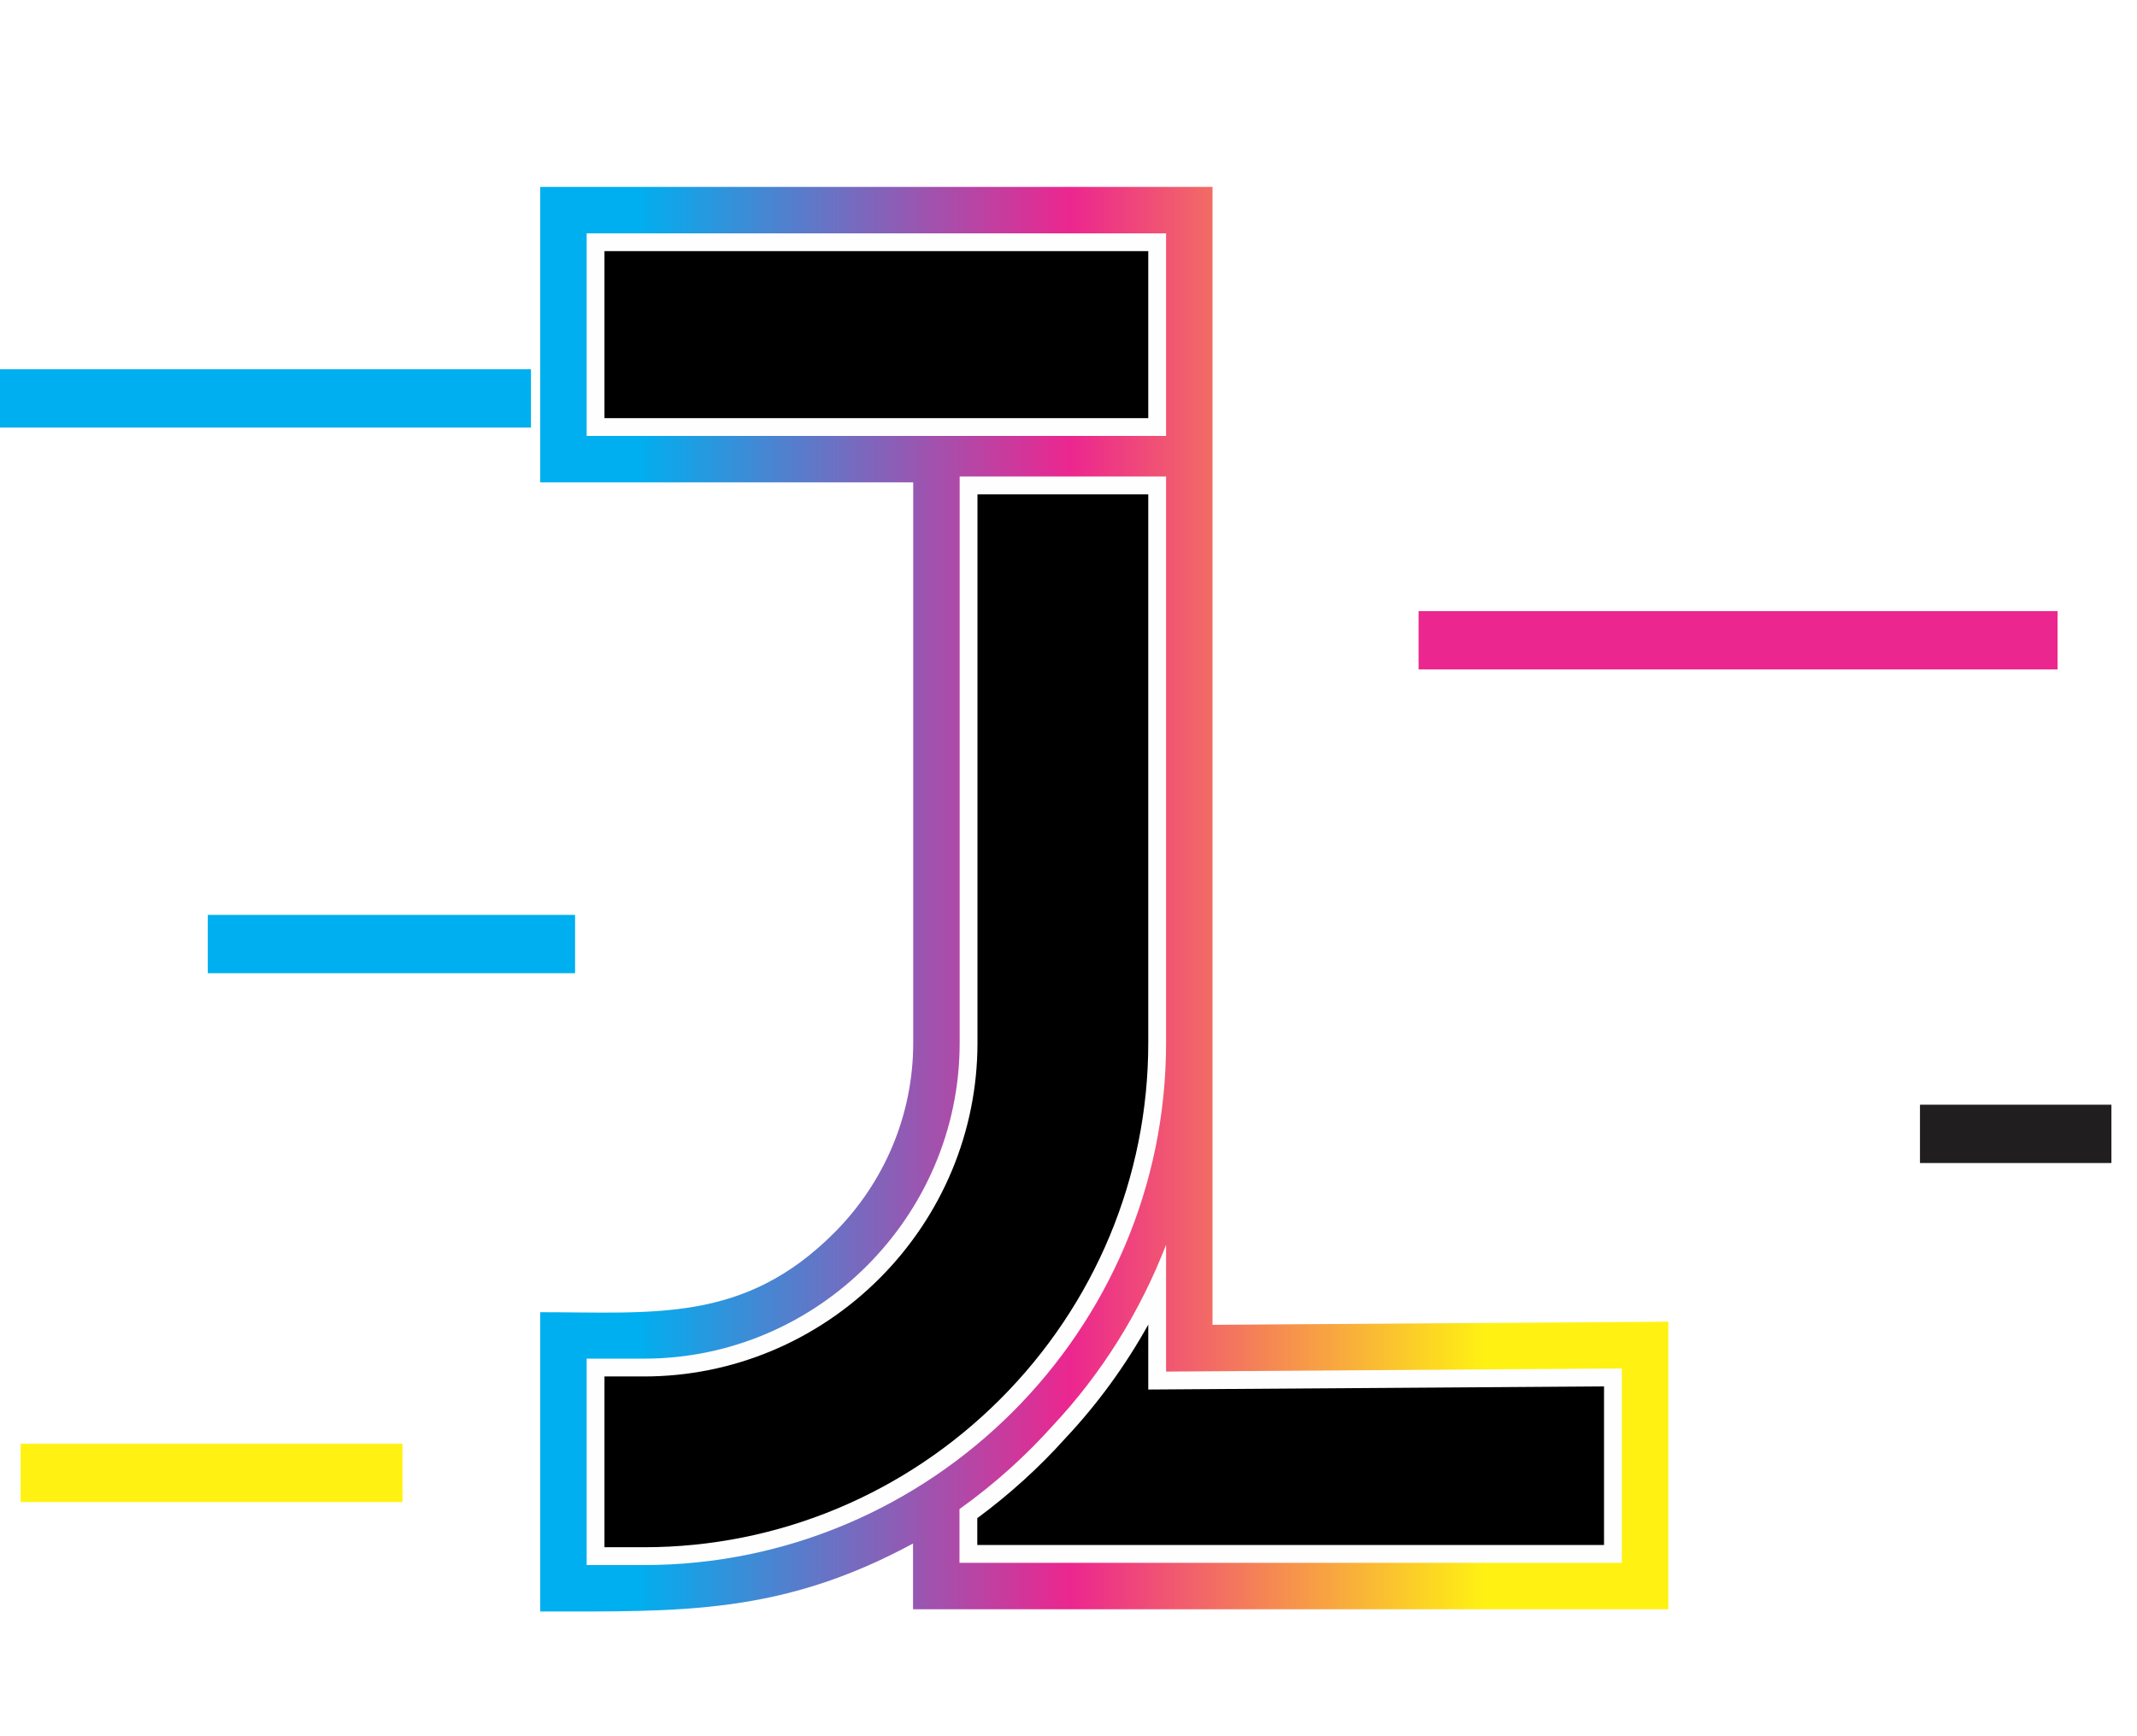
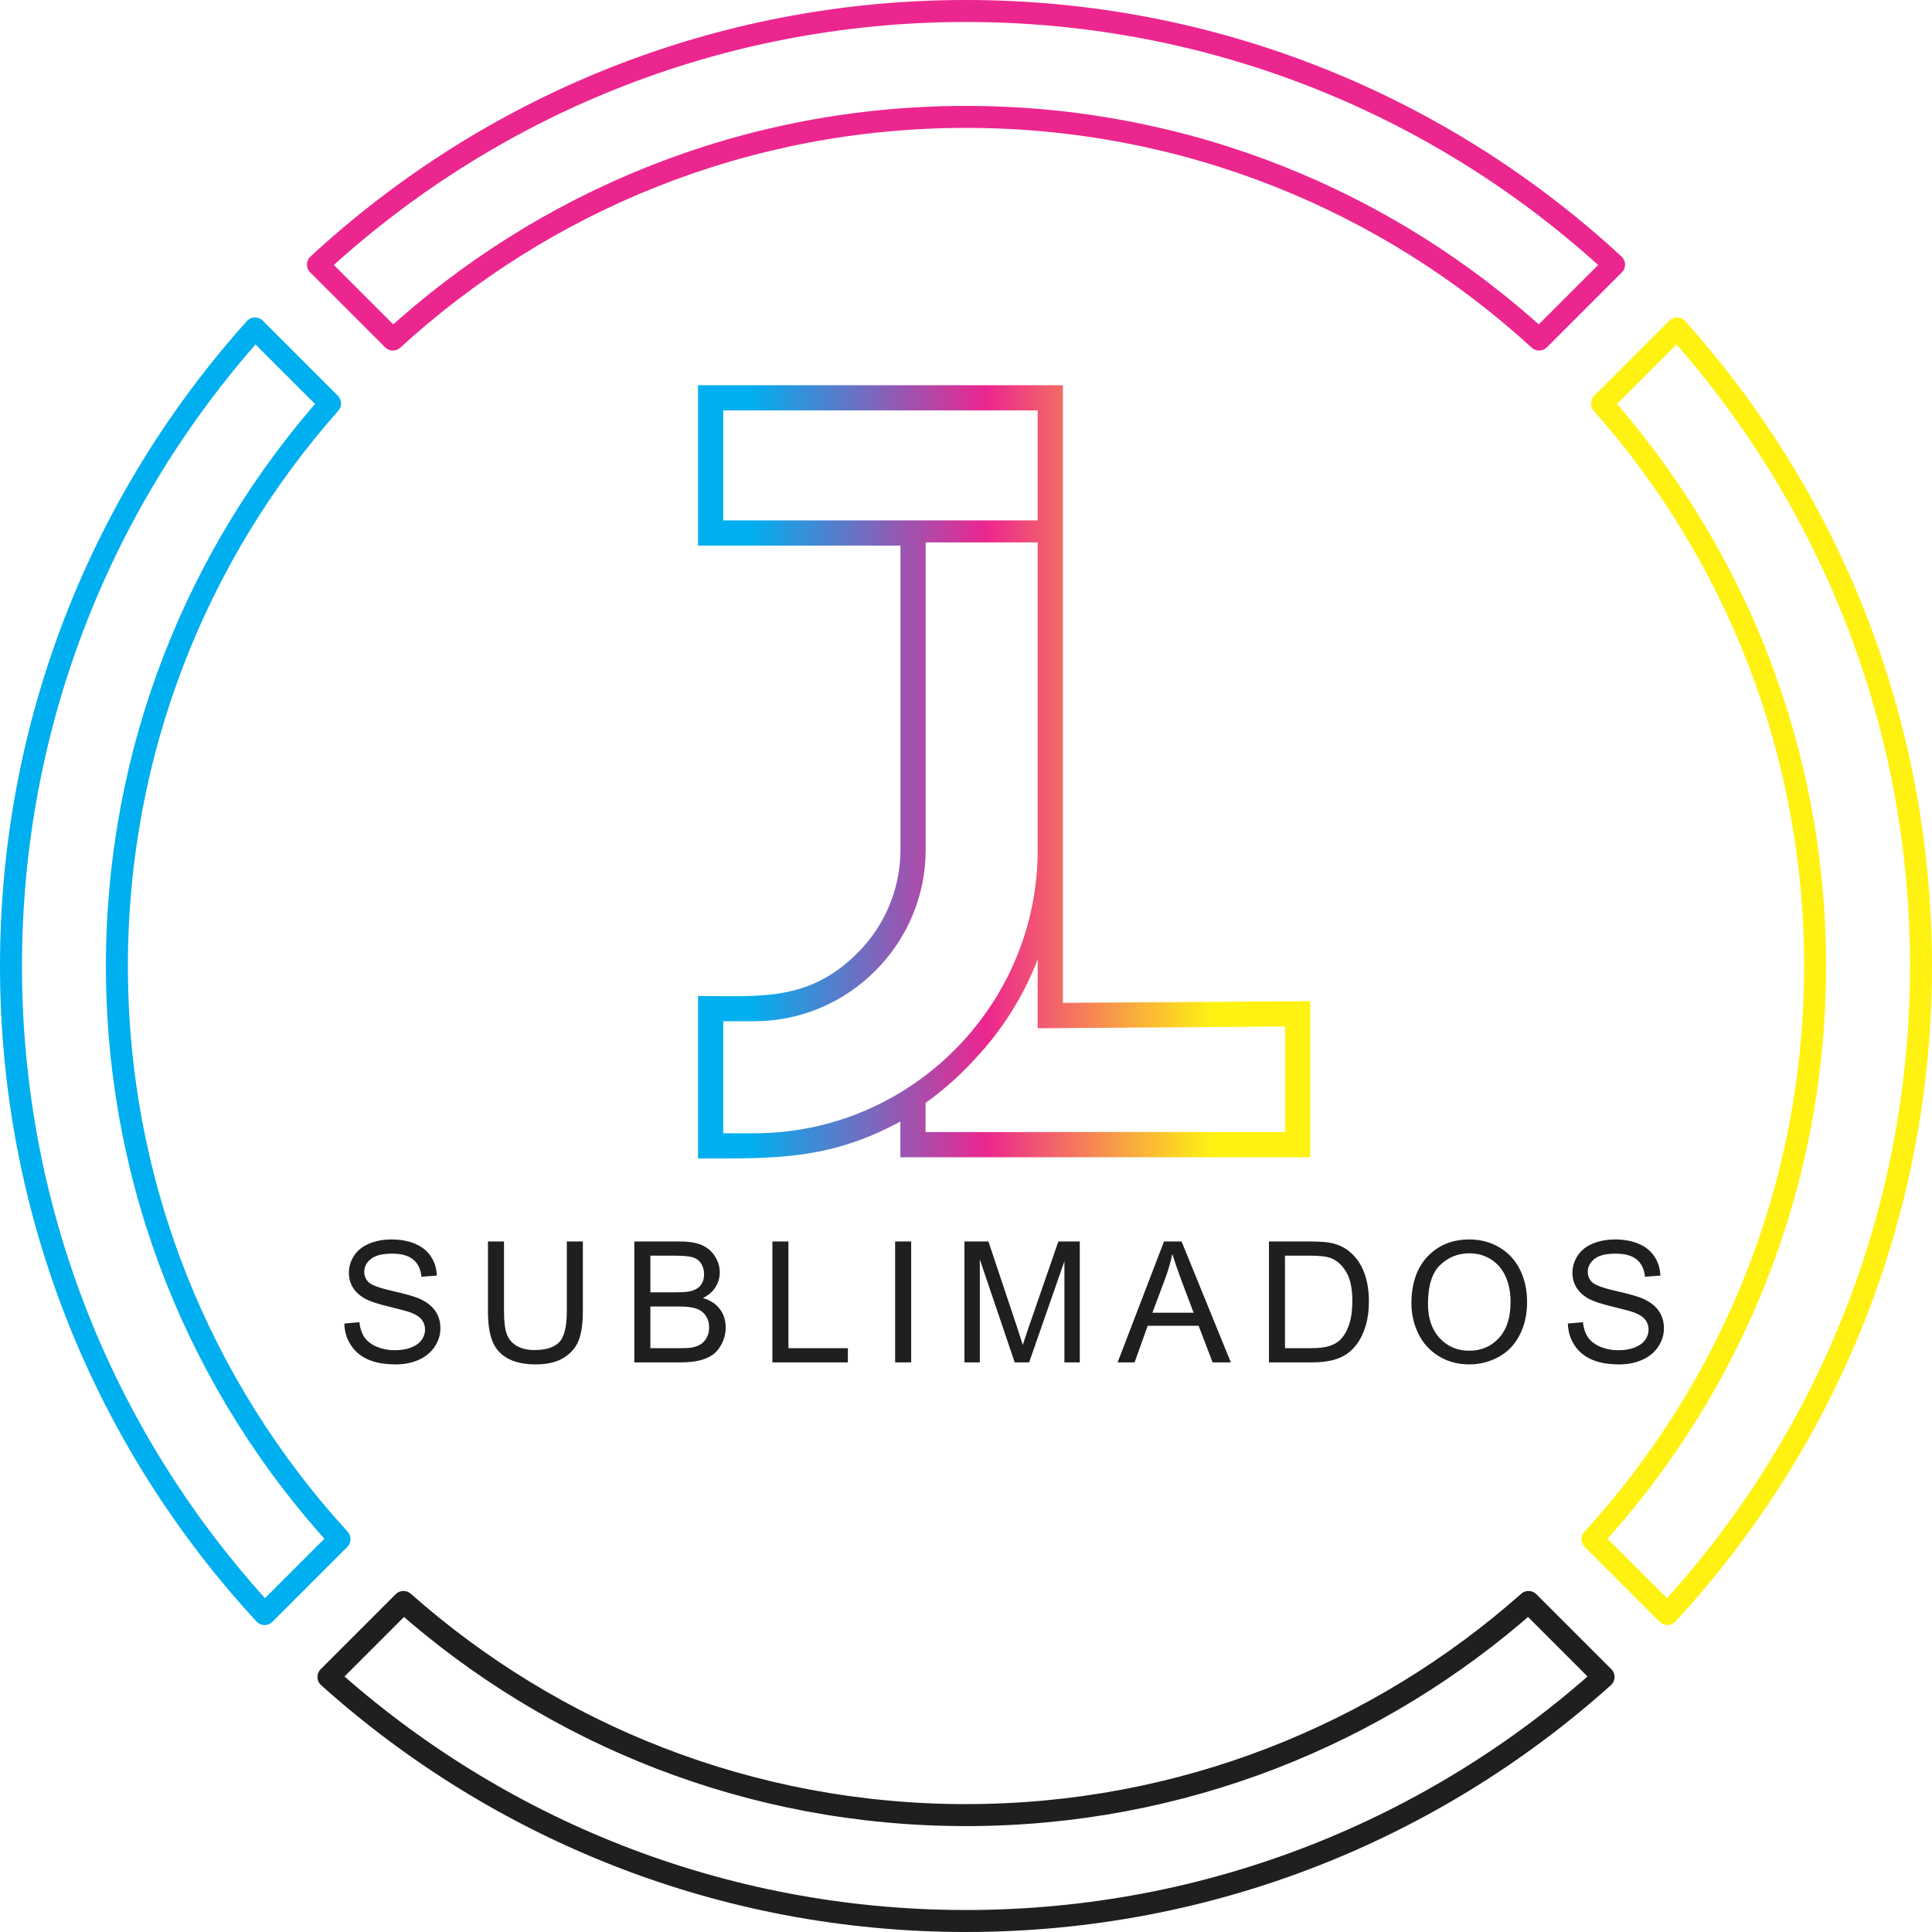
- <svg xmlns="http://www.w3.org/2000/svg" xml:space="preserve" width="1177.87mm" height="956.567mm" version="1.1" style="shape-rendering:geometricPrecision; text-rendering:geometricPrecision; image-rendering:optimizeQuality; fill-rule:evenodd; clip-rule:evenodd" viewBox="1375.16 573.13 26373.85 15658.89">
+ <svg xmlns="http://www.w3.org/2000/svg" xml:space="preserve" width="408.321mm" height="408.321mm" version="1.1" style="shape-rendering:geometricPrecision; text-rendering:geometricPrecision; image-rendering:optimizeQuality; fill-rule:evenodd; clip-rule:evenodd" viewBox="0 0 5625.36 5625.36">
  <defs>
    <style type="text/css">
   
-     .fil1 {fill:#FEFEFE}
-     .fil6 {fill:#FFF212}
-     .fil3 {fill:#EC268F}
-     .fil5 {fill:#00AFEF}
-     .fil4 {fill:#201E1E}
-     .fil2 {fill:black}
+     .str2 {stroke:#FFF212;stroke-width:64.02;stroke-linecap:round;stroke-linejoin:round;stroke-miterlimit:22.926}
+     .str3 {stroke:#EC268F;stroke-width:64.02;stroke-linecap:round;stroke-linejoin:round;stroke-miterlimit:22.926}
+     .str0 {stroke:#00AFEF;stroke-width:64.02;stroke-linecap:round;stroke-linejoin:round;stroke-miterlimit:22.926}
+     .str1 {stroke:#201E1E;stroke-width:64.02;stroke-linecap:round;stroke-linejoin:round;stroke-miterlimit:22.926}
+     .fil2 {fill:none}
+     .fil1 {fill:#201E1E;fill-rule:nonzero}
    .fil0 {fill:url(#id0)}
   
  </style>
-     <linearGradient id="id0" gradientUnits="userSpaceOnUse" x1="9246.75" y1="13998.68" x2="19720.55" y2="13998.68">
+     <linearGradient id="id0" gradientUnits="userSpaceOnUse" x1="2186.59" y1="2914.14" x2="3527.77" y2="2914.14">
      <stop offset="0" style="stop-opacity:1; stop-color:#00AFEF" />
      <stop offset="0.51" style="stop-opacity:1; stop-color:#EC268F" />
      <stop offset="1" style="stop-opacity:1; stop-color:#FFF212" />
    </linearGradient>
  </defs>
-   <g id="Capa_x0020_1">
-     <path class="fil0" d="M16339.48 9995.64l0 4049.02 5624.88 -38.87 0 3549.19 -9320.98 0c0,-270.46 0,-540.92 0,-811.39 -1629.82,880.44 -2858.33,839.05 -4601.08,839.05l0 -3693.78c1408.06,0 2514.56,133.85 3625.9,-977.5 624.06,-624.06 977.5,-1461.32 977.5,-2345.09l0 -6919.46 -4603.4 0 0 -3646.82 8297.17 0 0 9995.64z" />
-     <path class="fil1" d="M8615.43 573.13l7150.92 0 0 2500.57 -7150.92 0 0 -2500.57zm0 13888.87l707.68 0c1069.99,0 2043.65,-438.65 2750.35,-1145.36 706.71,-706.71 1145.36,-1680.36 1145.36,-2750.35l0 -6992.04 2547.53 0 0 6992.04c0,1773.22 -724.48,3384.32 -1891.71,4551.54 -1167.22,1167.22 -2778.32,1891.71 -4551.54,1891.71l-707.68 0 0 -2547.53zm5744.96 835.02c-311.14,347.02 -687.89,695.41 -1143.88,1021.88 0,662.97 0,662.97 0,662.97l8174.73 0 0 -2398.96 -5624.88 38.87 0 -1564.97c-319.54,823.45 -789.33,1584.34 -1405.96,2240.22z" />
-     <path class="fil2" d="M8835.31 793l0 2060.81 6711.17 0 0 -2060.81 -6711.17 0zm0 13888.87l0 2107.77 487.8 0c1654.98,0 3226.76,-658 4396.06,-1827.3 1169.31,-1169.31 1827.3,-2741.08 1827.3,-4396.06l0 -6772.16 -2107.77 0 0 6772.16c0,1094.13 -437.02,2133.09 -1209.76,2905.83 -772.75,772.75 -1811.71,1209.76 -2905.83,1209.76l-487.8 0zm5687.06 763.86c-327.38,364.86 -691.97,693.92 -1085.98,985.11 0,110.38 0,220.76 0,331.14l7734.97 0 0 -1957.68 -5624.88 38.87 0 -801.09c-281.92,506.78 -624.55,978.35 -1024.11,1403.65z" />
-     <rect class="fil3" x="18882.82" y="5235.83" width="7886" height="719.75" />
-     <rect class="fil4" x="25070.54" y="11327.86" width="2362.65" height="719.75" />
-     <rect class="fil5" x="3939.87" y="8985.08" width="4532.71" height="719.75" />
-     <rect class="fil5" x="1375.16" y="2250.83" width="6552.97" height="719.75" />
-     <rect class="fil6" x="1629.41" y="15512.27" width="4713.05" height="719.75" />
+   <g id="Ñëîé_x0020_1">
+     <path class="fil0" d="M3094.82 2401.54l0 518.48 720.27 -4.98 0 454.48 -1193.56 0c0,-34.63 0,-69.26 0,-103.9 -208.7,112.74 -366.01,107.45 -589.17,107.45l0 -473c180.3,0 321.99,17.14 464.3,-125.17 79.9,-79.91 125.17,-187.12 125.17,-300.29l0 -886.05 -589.47 0 0 -466.97 1062.46 0 0 1279.95zm-989.07 -1206.56l915.68 0 0 320.2 -915.68 0 0 -320.2zm0 1778.49l90.62 0c137.02,0 261.7,-56.17 352.19,-146.66 90.5,-90.5 146.67,-215.18 146.67,-352.19l0 -895.33 326.21 0 0 895.33c0,227.07 -92.77,433.37 -242.24,582.83 -149.46,149.47 -355.76,242.24 -582.83,242.24l-90.62 0 0 -326.21zm735.65 106.93c-39.84,44.44 -88.08,89.04 -146.47,130.85 0,84.89 0,84.89 0,84.89l1046.78 0 0 -307.19 -720.27 4.98 0 -200.39c-40.92,105.44 -101.07,202.87 -180.04,286.86z" />
+     <path class="fil1" d="M1002.59 3853.72l43.75 -3.93c2.05,17.7 6.88,32.2 14.5,43.59 7.62,11.31 19.42,20.48 35.4,27.53 15.98,6.97 34,10.49 54,10.49 17.78,0 33.43,-2.62 47.03,-7.95 13.6,-5.33 23.68,-12.62 30.32,-21.88 6.64,-9.26 10,-19.34 10,-30.15 0,-10.98 -3.2,-20.57 -9.59,-28.84 -6.39,-8.19 -16.96,-15.08 -31.71,-20.73 -9.42,-3.61 -30.32,-9.34 -62.68,-17.13 -32.37,-7.78 -54.98,-15.08 -67.93,-21.96 -16.8,-8.85 -29.25,-19.83 -37.45,-32.86 -8.27,-13.03 -12.37,-27.69 -12.37,-43.84 0,-17.86 5.08,-34.5 15.16,-49.9 10.08,-15.49 24.74,-27.2 44.16,-35.23 19.34,-8.03 40.89,-12.05 64.57,-12.05 26.06,0 49.08,4.18 68.99,12.62 19.91,8.36 35.23,20.73 45.97,37.12 10.73,16.31 16.47,34.82 17.29,55.47l-44.74 3.44c-2.38,-22.21 -10.49,-39 -24.34,-50.31 -13.85,-11.39 -34.33,-17.04 -61.37,-17.04 -28.19,0 -48.75,5.16 -61.62,15.49 -12.86,10.32 -19.34,22.78 -19.34,37.36 0,12.62 4.59,23.02 13.68,31.22 9.01,8.11 32.37,16.55 70.22,25.07 37.85,8.6 63.83,16.06 77.92,22.45 20.4,9.42 35.56,21.3 45.31,35.81 9.75,14.42 14.59,31.05 14.59,49.9 0,18.76 -5.33,36.3 -16.06,52.85 -10.73,16.55 -26.06,29.41 -46.13,38.59 -20.07,9.18 -42.61,13.77 -67.76,13.77 -31.79,0 -58.42,-4.67 -79.89,-13.93 -21.55,-9.26 -38.35,-23.19 -50.56,-41.87 -12.29,-18.6 -18.68,-39.66 -19.34,-63.17zm647.81 -238.93l46.7 0 0 203.28c0,35.4 -4.01,63.5 -11.96,84.31 -8.03,20.73 -22.45,37.69 -43.26,50.72 -20.89,13.03 -48.18,19.58 -82.1,19.58 -32.86,0 -59.81,-5.65 -80.71,-17.04 -20.98,-11.39 -35.89,-27.78 -44.82,-49.33 -8.93,-21.55 -13.44,-50.96 -13.44,-88.25l0 -203.28 46.7 0 0 203.2c0,30.56 2.87,53.18 8.52,67.6 5.65,14.5 15.32,25.73 29.17,33.51 13.76,7.87 30.64,11.8 50.55,11.8 34.09,0 58.42,-7.78 72.92,-23.27 14.5,-15.57 21.71,-45.39 21.71,-89.64l0 -203.2zm196.59 352l0 -352 132.08 0c26.87,0 48.42,3.52 64.73,10.65 16.22,7.13 28.92,18.11 38.1,32.94 9.26,14.75 13.85,30.23 13.85,46.46 0,14.99 -4.1,29.17 -12.21,42.44 -8.11,13.27 -20.4,24.01 -36.87,32.2 21.3,6.23 37.69,16.88 49.08,31.96 11.47,14.99 17.21,32.78 17.21,53.26 0,16.55 -3.52,31.87 -10.49,46.05 -6.96,14.18 -15.57,25.07 -25.81,32.78 -10.24,7.62 -23.11,13.44 -38.51,17.37 -15.49,3.93 -34.41,5.9 -56.86,5.9l-134.29 0zm46.7 -204.02l76.12 0c20.65,0 35.48,-1.39 44.41,-4.1 11.88,-3.52 20.81,-9.42 26.79,-17.62 5.98,-8.19 9.01,-18.44 9.01,-30.81 0,-11.72 -2.79,-22.04 -8.44,-30.89 -5.57,-8.93 -13.6,-15.08 -24.01,-18.35 -10.41,-3.28 -28.27,-4.92 -53.5,-4.92l-70.38 0 0 106.68zm0 162.73l87.67 0c15.08,0 25.65,-0.57 31.79,-1.72 10.65,-1.88 19.67,-5.08 26.88,-9.59 7.21,-4.51 13.11,-11.06 17.78,-19.67 4.67,-8.6 6.96,-18.52 6.96,-29.74 0,-13.19 -3.36,-24.58 -10.16,-34.33 -6.72,-9.75 -16.06,-16.55 -28.02,-20.48 -11.88,-3.93 -29.09,-5.9 -51.46,-5.9l-81.45 0 0 121.43zm355.3 41.3l0 -352 46.7 0 0 310.7 173.05 0 0 41.3 -219.75 0zm357.35 0l0 -352 46.7 0 0 352 -46.7 0zm201.83 0l0 -352 69.81 0 83.25 249.17c7.7,23.19 13.27,40.56 16.8,52.11 4.01,-12.78 10.32,-31.63 18.85,-56.45l84.72 -244.83 62.35 0 0 352 -44.74 0 0 -294.48 -102.75 294.48 -41.95 0 -101.6 -299.89 0 299.89 -44.74 0zm446 0l135.03 -352 51.21 0 143.39 352 -53.1 0 -40.72 -106.68 -148.22 0 -38.18 106.68 -49.41 0zm101.27 -144.54l119.96 0 -36.71 -97.59c-11.06,-29.66 -19.42,-54.16 -25.24,-73.5 -4.83,22.94 -11.31,45.48 -19.42,67.76l-38.59 103.32zm339.32 144.54l0 -352 121.27 0c27.37,0 48.26,1.64 62.68,5 20.16,4.67 37.36,13.11 51.62,25.24 18.6,15.73 32.45,35.72 41.62,60.14 9.26,24.42 13.85,52.36 13.85,83.74 0,26.71 -3.11,50.39 -9.34,71.04 -6.23,20.65 -14.26,37.77 -24.01,51.29 -9.83,13.52 -20.48,24.17 -32.12,31.87 -11.55,7.78 -25.57,13.68 -41.95,17.7 -16.47,4.02 -35.32,5.98 -56.62,5.98l-127 0zm46.7 -41.3l75.05 0c23.19,0 41.38,-2.13 54.57,-6.47 13.19,-4.34 23.68,-10.41 31.55,-18.27 10.98,-11.06 19.58,-25.97 25.73,-44.66 6.15,-18.68 9.26,-41.3 9.26,-67.93 0,-36.87 -6.06,-65.22 -18.11,-85.05 -12.05,-19.83 -26.71,-33.1 -44,-39.82 -12.45,-4.83 -32.53,-7.21 -60.22,-7.21l-73.82 0 0 269.41zm368.16 -130.03c0,-58.34 15.73,-104.06 47.11,-137.08 31.38,-33.02 71.86,-49.49 121.51,-49.49 32.53,0 61.78,7.78 87.92,23.27 26.06,15.49 45.97,37.12 59.65,64.89 13.68,27.69 20.57,59.16 20.57,94.31 0,35.64 -7.21,67.6 -21.63,95.7 -14.42,28.19 -34.82,49.49 -61.21,63.91 -26.47,14.5 -54.98,21.71 -85.54,21.71 -33.18,0 -62.76,-8.03 -88.9,-24.01 -26.06,-15.98 -45.89,-37.77 -59.32,-65.47 -13.44,-27.61 -20.16,-56.86 -20.16,-87.75zm48.18 0.82c0,42.36 11.39,75.71 34.17,100.04 22.78,24.34 51.37,36.54 85.79,36.54 35.07,0 63.83,-12.29 86.53,-36.87 22.61,-24.58 33.92,-59.49 33.92,-104.71 0,-28.6 -4.83,-53.59 -14.5,-74.89 -9.67,-21.3 -23.84,-37.85 -42.44,-49.57 -18.68,-11.72 -39.58,-17.62 -62.76,-17.62 -32.94,0 -61.29,11.31 -85.05,33.92 -23.76,22.61 -35.64,60.31 -35.64,113.16zm407.33 57.44l43.75 -3.93c2.05,17.7 6.88,32.2 14.5,43.59 7.62,11.31 19.42,20.48 35.4,27.53 15.98,6.97 34,10.49 54,10.49 17.78,0 33.43,-2.62 47.03,-7.95 13.6,-5.33 23.68,-12.62 30.32,-21.88 6.64,-9.26 10,-19.34 10,-30.15 0,-10.98 -3.2,-20.57 -9.59,-28.84 -6.39,-8.19 -16.96,-15.08 -31.71,-20.73 -9.42,-3.61 -30.32,-9.34 -62.68,-17.13 -32.37,-7.78 -54.98,-15.08 -67.93,-21.96 -16.8,-8.85 -29.25,-19.83 -37.45,-32.86 -8.27,-13.03 -12.37,-27.69 -12.37,-43.84 0,-17.86 5.08,-34.5 15.16,-49.9 10.08,-15.49 24.74,-27.2 44.16,-35.23 19.34,-8.03 40.89,-12.05 64.57,-12.05 26.06,0 49.08,4.18 68.99,12.62 19.91,8.36 35.23,20.73 45.97,37.12 10.73,16.31 16.47,34.82 17.29,55.47l-44.74 3.44c-2.38,-22.21 -10.49,-39 -24.34,-50.31 -13.85,-11.39 -34.33,-17.04 -61.37,-17.04 -28.19,0 -48.75,5.16 -61.62,15.49 -12.86,10.32 -19.34,22.78 -19.34,37.36 0,12.62 4.59,23.02 13.68,31.22 9.01,8.11 32.37,16.55 70.22,25.07 37.85,8.6 63.83,16.06 77.92,22.45 20.4,9.42 35.56,21.3 45.31,35.81 9.75,14.42 14.59,31.05 14.59,49.9 0,18.76 -5.33,36.3 -16.06,52.85 -10.73,16.55 -26.06,29.41 -46.13,38.59 -20.07,9.18 -42.61,13.77 -67.76,13.77 -31.79,0 -58.42,-4.67 -79.89,-13.93 -21.55,-9.26 -38.35,-23.19 -50.56,-41.87 -12.29,-18.6 -18.68,-39.66 -19.34,-63.17z" />
+     <g>
+       <path class="fil2 str0" d="M770.46 4699.62c-458.3,-495.73 -738.45,-1158.58 -738.45,-1886.94 0,-713.46 268.82,-1364.06 710.54,-1856.33l218.42 218.42c-386.09,436.16 -620.6,1009.61 -620.6,1637.91 0,643.21 245.67,1229.01 648.26,1668.77l-218.17 218.17z" />
+     </g>
+     <g>
+       <path class="fil2 str1" d="M4669.01 4882.81c-492.25,441.75 -1142.87,710.54 -1856.33,710.54 -713.46,0 -1364.06,-268.82 -1856.33,-710.54l218.42 -218.42c436.16,386.09 1009.61,620.6 1637.91,620.6 628.3,0 1201.76,-234.49 1637.91,-620.6l218.42 218.42z" />
+     </g>
+     <g>
+       <path class="fil2 str2" d="M4882.81 956.35c441.73,492.27 710.54,1142.87 710.54,1856.33 0,728.36 -280.17,1391.19 -738.45,1886.94l-218.17 -218.17c402.57,-439.79 648.26,-1025.56 648.26,-1668.77 0,-628.3 -234.51,-1201.75 -620.6,-1637.91l218.42 -218.42z" />
+     </g>
+     <g>
+       <path class="fil2 str3" d="M2812.68 32.01c728.36,0 1391.21,280.15 1886.94,738.45l-218.17 218.17c-439.76,-402.59 -1025.56,-648.26 -1668.77,-648.26 -643.21,0 -1229.01,245.67 -1668.77,648.26l-218.17 -218.17c495.73,-458.3 1158.58,-738.45 1886.94,-738.45z" />
+     </g>
  </g>
</svg>
